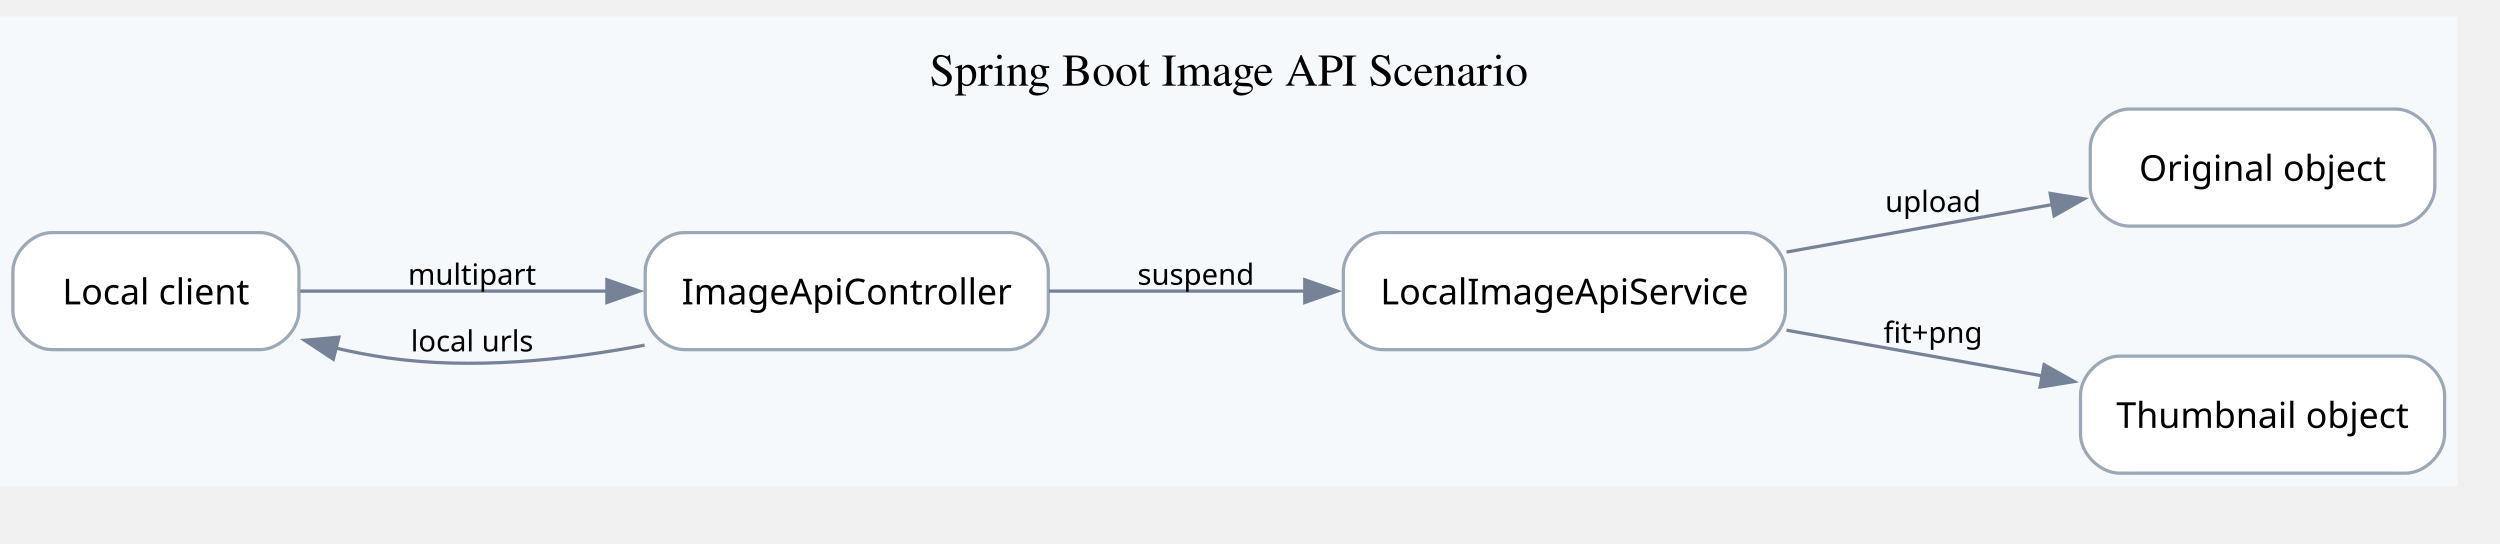
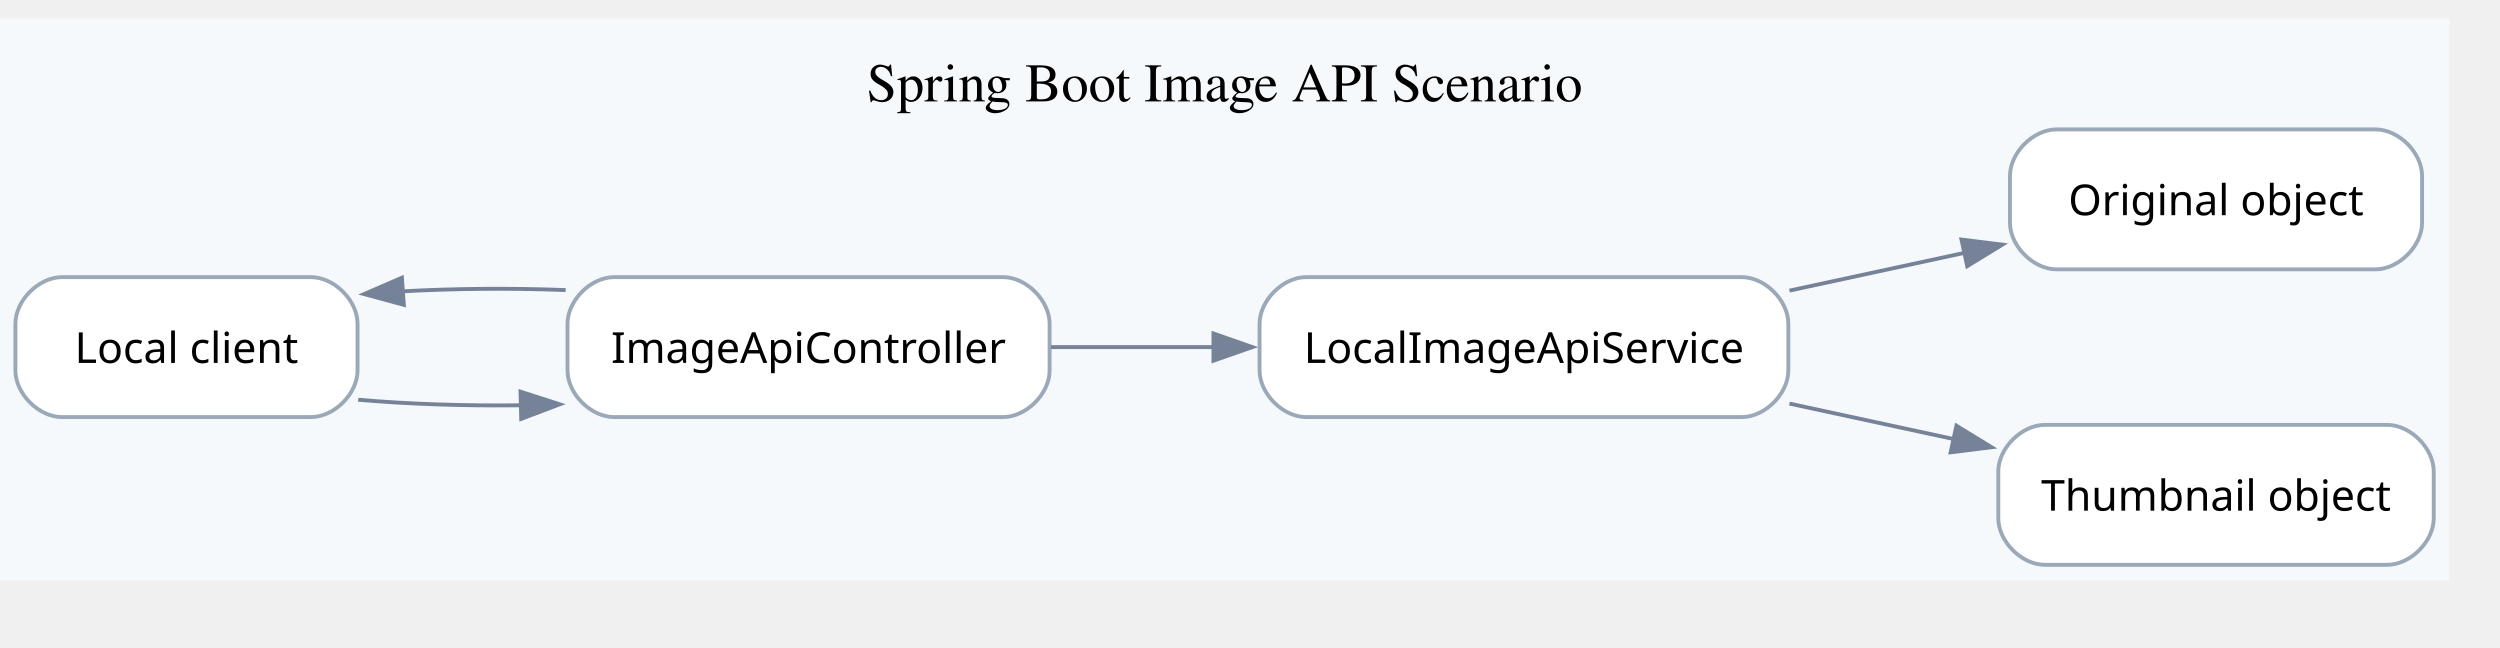
- <svg xmlns="http://www.w3.org/2000/svg" width="782pt" height="170pt" viewBox="13.00 13.00 769.00 157.00">
+ <svg xmlns="http://www.w3.org/2000/svg" width="656pt" height="170pt" viewBox="13.00 13.00 643.00 157.00">
  <g id="graph0" class="graph" transform="scale(1 1) rotate(0) translate(16.96 153.46)">
-     <polygon fill="#f6f9fc" stroke="none" points="-4,4 -4,-140.5 752,-140.5 752,4 -4,4" />
-     <text xml:space="preserve" text-anchor="middle" x="374" y="-119.2" font-family="Times,serif" font-size="14.00">Spring Boot Image API Scenario</text>
+     <polygon fill="#f6f9fc" stroke="none" points="-4,4 -4,-140.5 626,-140.5 626,4 -4,4" />
+     <text xml:space="preserve" text-anchor="middle" x="311" y="-119.2" font-family="Times,serif" font-size="14.00">Spring Boot Image API Scenario</text>
    <g id="node1" class="node">
      <path fill="#ffffff" stroke="#9aa8b8" d="M76,-74C76,-74 12,-74 12,-74 6,-74 0,-68 0,-62 0,-62 0,-50 0,-50 0,-44 6,-38 12,-38 12,-38 76,-38 76,-38 82,-38 88,-44 88,-50 88,-50 88,-62 88,-62 88,-68 82,-74 76,-74" />
      <text xml:space="preserve" text-anchor="middle" x="44" y="-51.92" font-family="Comic Mono" font-size="11.00">Local client</text>
    </g>
    <g id="node2" class="node">
-       <path fill="#ffffff" stroke="#9aa8b8" d="M306.5,-74C306.5,-74 206.5,-74 206.5,-74 200.5,-74 194.5,-68 194.5,-62 194.5,-62 194.5,-50 194.5,-50 194.5,-44 200.5,-38 206.5,-38 206.5,-38 306.5,-38 306.5,-38 312.5,-38 318.5,-44 318.5,-50 318.5,-50 318.5,-62 318.5,-62 318.5,-68 312.5,-74 306.5,-74" />
-       <text xml:space="preserve" text-anchor="middle" x="256.5" y="-51.92" font-family="Comic Mono" font-size="11.00">ImageApiController</text>
+       <path fill="#ffffff" stroke="#9aa8b8" d="M254,-74C254,-74 154,-74 154,-74 148,-74 142,-68 142,-62 142,-62 142,-50 142,-50 142,-44 148,-38 154,-38 154,-38 254,-38 254,-38 260,-38 266,-44 266,-50 266,-50 266,-62 266,-62 266,-68 260,-74 254,-74" />
+       <text xml:space="preserve" text-anchor="middle" x="204" y="-51.92" font-family="Comic Mono" font-size="11.00">ImageApiController</text>
    </g>
    <g id="edge1" class="edge">
-       <path fill="none" stroke="#758297" d="M88.36,-56C115.59,-56 151.38,-56 182.86,-56" />
-       <polygon fill="#758297" stroke="#758297" points="182.72,-59.5 192.72,-56 182.72,-52.5 182.72,-59.5" />
-       <text xml:space="preserve" text-anchor="middle" x="141.25" y="-57.95" font-family="Comic Mono" font-size="9.00">multipart</text>
+       <path fill="none" stroke="#758297" d="M88.17,-42.46C101.15,-41.33 115.77,-40.85 130.11,-41.04" />
+       <polygon fill="#758297" stroke="#758297" points="129.92,-44.54 140,-41.29 130.1,-37.54 129.92,-44.54" />
    </g>
    <g id="edge5" class="edge">
-       <path fill="none" stroke="#758297" d="M194.3,-39.38C169.67,-34.69 140.99,-31.77 115,-35.5 109.79,-36.25 104.43,-37.29 99.1,-38.52" />
-       <polygon fill="#758297" stroke="#758297" points="98.57,-35.04 89.73,-40.88 100.29,-41.83 98.57,-35.04" />
-       <text xml:space="preserve" text-anchor="middle" x="141.25" y="-37.45" font-family="Comic Mono" font-size="9.00">local urls</text>
+       <path fill="none" stroke="#758297" d="M141.52,-70.67C127.59,-71.2 112.91,-71.09 99.3,-70.33" />
+       <polygon fill="#758297" stroke="#758297" points="99.91,-66.86 89.68,-69.64 99.41,-73.85 99.91,-66.86" />
    </g>
    <g id="node3" class="node">
-       <path fill="#ffffff" stroke="#9aa8b8" d="M533.25,-74C533.25,-74 421.25,-74 421.25,-74 415.25,-74 409.25,-68 409.25,-62 409.25,-62 409.25,-50 409.25,-50 409.25,-44 415.25,-38 421.25,-38 421.25,-38 533.25,-38 533.25,-38 539.25,-38 545.25,-44 545.25,-50 545.25,-50 545.25,-62 545.25,-62 545.25,-68 539.25,-74 533.25,-74" />
-       <text xml:space="preserve" text-anchor="middle" x="477.25" y="-51.92" font-family="Comic Mono" font-size="11.00">LocalImageApiService</text>
+       <path fill="#ffffff" stroke="#9aa8b8" d="M444,-74C444,-74 332,-74 332,-74 326,-74 320,-68 320,-62 320,-62 320,-50 320,-50 320,-44 326,-38 332,-38 332,-38 444,-38 444,-38 450,-38 456,-44 456,-50 456,-50 456,-62 456,-62 456,-68 450,-74 444,-74" />
+       <text xml:space="preserve" text-anchor="middle" x="388" y="-51.92" font-family="Comic Mono" font-size="11.00">LocalImageApiService</text>
    </g>
    <g id="edge2" class="edge">
-       <path fill="none" stroke="#758297" d="M318.72,-56C343.17,-56 371.62,-56 397.56,-56" />
-       <polygon fill="#758297" stroke="#758297" points="397.38,-59.5 407.38,-56 397.38,-52.5 397.38,-59.5" />
-       <text xml:space="preserve" text-anchor="middle" x="363.88" y="-57.95" font-family="Comic Mono" font-size="9.00">suspend</text>
+       <path fill="none" stroke="#758297" d="M266.36,-56C279.88,-56 294.38,-56 308.47,-56" />
+       <polygon fill="#758297" stroke="#758297" points="308.14,-59.5 318.14,-56 308.14,-52.5 308.14,-59.5" />
    </g>
    <g id="node4" class="node">
-       <path fill="#ffffff" stroke="#9aa8b8" d="M733,-112C733,-112 651,-112 651,-112 645,-112 639,-106 639,-100 639,-100 639,-88 639,-88 639,-82 645,-76 651,-76 651,-76 733,-76 733,-76 739,-76 745,-82 745,-88 745,-88 745,-100 745,-100 745,-106 739,-112 733,-112" />
-       <text xml:space="preserve" text-anchor="middle" x="692" y="-89.92" font-family="Comic Mono" font-size="11.00">Original object</text>
+       <path fill="#ffffff" stroke="#9aa8b8" d="M607,-112C607,-112 525,-112 525,-112 519,-112 513,-106 513,-100 513,-100 513,-88 513,-88 513,-82 519,-76 525,-76 525,-76 607,-76 607,-76 613,-76 619,-82 619,-88 619,-88 619,-100 619,-100 619,-106 613,-112 607,-112" />
+       <text xml:space="preserve" text-anchor="middle" x="566" y="-89.92" font-family="Comic Mono" font-size="11.00">Original object</text>
    </g>
    <g id="edge3" class="edge">
-       <path fill="none" stroke="#758297" d="M545.57,-68.02C571.76,-72.7 601.62,-78.04 627.44,-82.65" />
-       <polygon fill="#758297" stroke="#758297" points="626.67,-86.06 637.12,-84.38 627.9,-79.17 626.67,-86.06" />
-       <text xml:space="preserve" text-anchor="middle" x="590.62" y="-80.35" font-family="Comic Mono" font-size="9.00">upload</text>
+       <path fill="none" stroke="#758297" d="M456.29,-70.53C471.14,-73.73 486.82,-77.12 501.51,-80.29" />
+       <polygon fill="#758297" stroke="#758297" points="500.53,-83.66 511.04,-82.35 502.01,-76.82 500.53,-83.66" />
    </g>
    <g id="node5" class="node">
-       <path fill="#ffffff" stroke="#9aa8b8" d="M736,-36C736,-36 648,-36 648,-36 642,-36 636,-30 636,-24 636,-24 636,-12 636,-12 636,-6 642,0 648,0 648,0 736,0 736,0 742,0 748,-6 748,-12 748,-12 748,-24 748,-24 748,-30 742,-36 736,-36" />
-       <text xml:space="preserve" text-anchor="middle" x="692" y="-13.93" font-family="Comic Mono" font-size="11.00">Thumbnail object</text>
+       <path fill="#ffffff" stroke="#9aa8b8" d="M610,-36C610,-36 522,-36 522,-36 516,-36 510,-30 510,-24 510,-24 510,-12 510,-12 510,-6 516,0 522,0 522,0 610,0 610,0 616,0 622,-6 622,-12 622,-12 622,-24 622,-24 622,-30 616,-36 610,-36" />
+       <text xml:space="preserve" text-anchor="middle" x="566" y="-13.93" font-family="Comic Mono" font-size="11.00">Thumbnail object</text>
    </g>
    <g id="edge4" class="edge">
-       <path fill="none" stroke="#758297" d="M545.57,-43.98C570.69,-39.49 599.19,-34.4 624.26,-29.92" />
-       <polygon fill="#758297" stroke="#758297" points="624.8,-33.38 634.03,-28.18 623.57,-26.49 624.8,-33.38" />
-       <text xml:space="preserve" text-anchor="middle" x="590.62" y="-40.09" font-family="Comic Mono" font-size="9.00">fit+png</text>
+       <path fill="none" stroke="#758297" d="M456.29,-41.47C470.23,-38.46 484.9,-35.29 498.8,-32.29" />
+       <polygon fill="#758297" stroke="#758297" points="499.23,-35.78 508.27,-30.25 497.75,-28.94 499.23,-35.78" />
    </g>
  </g>
</svg>
